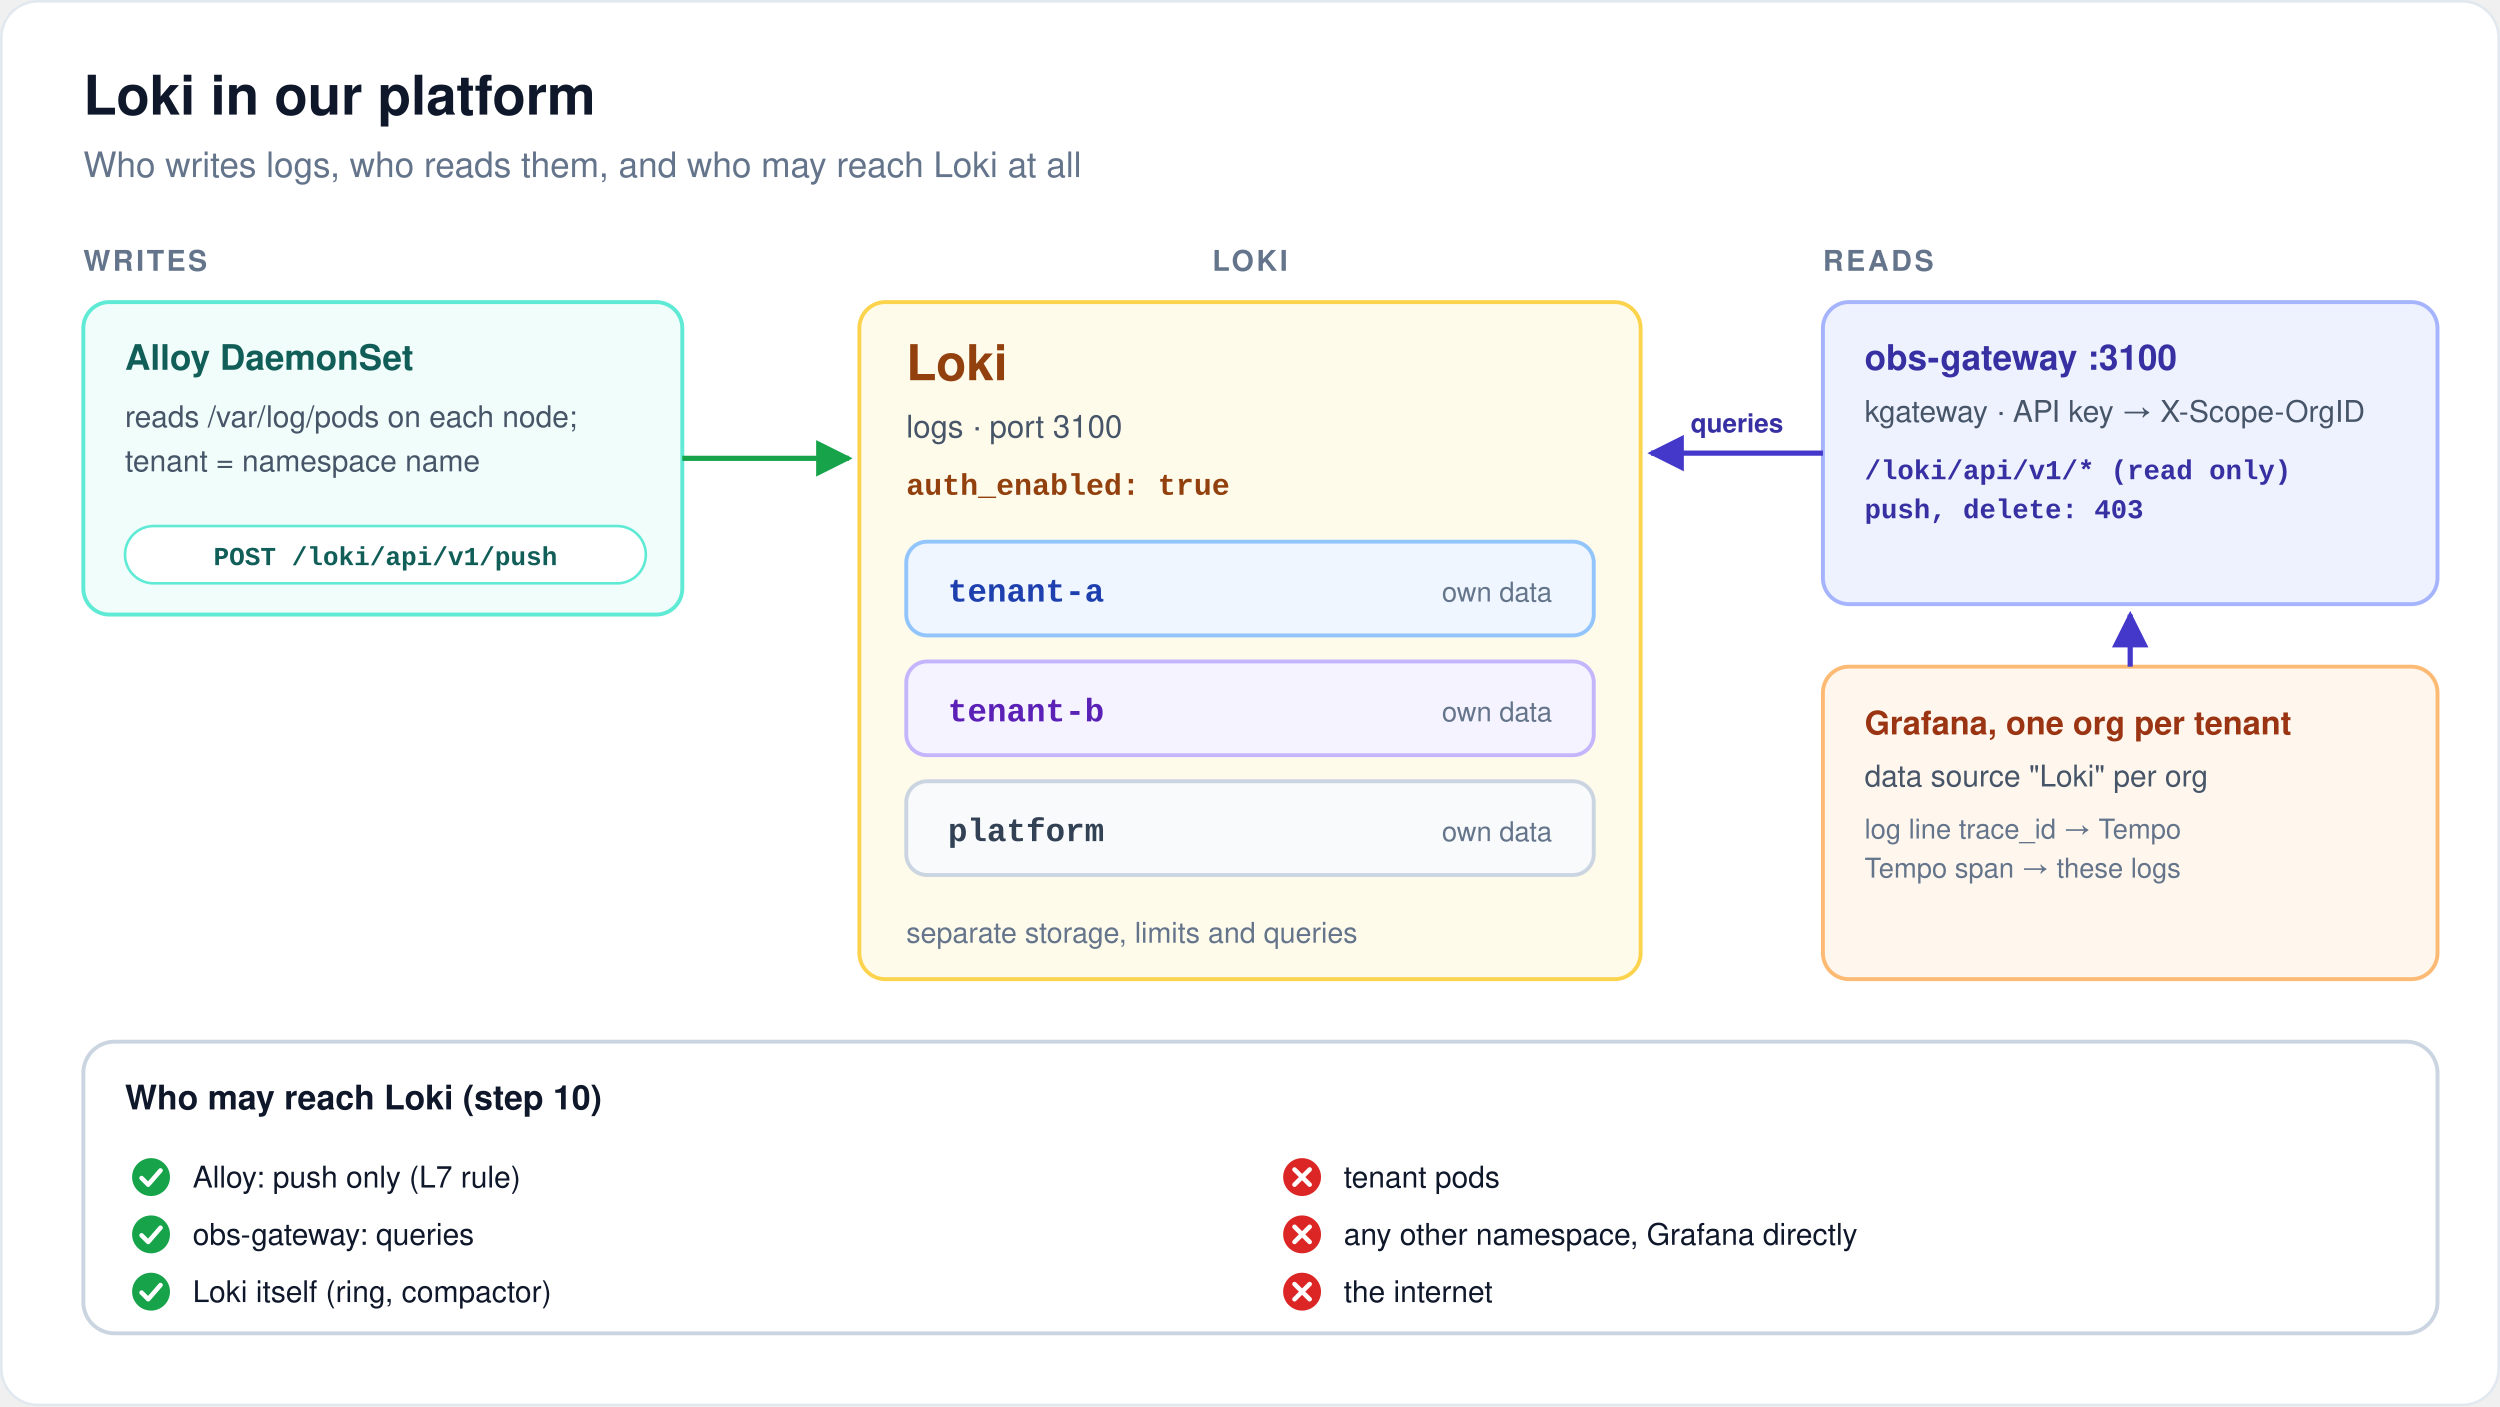
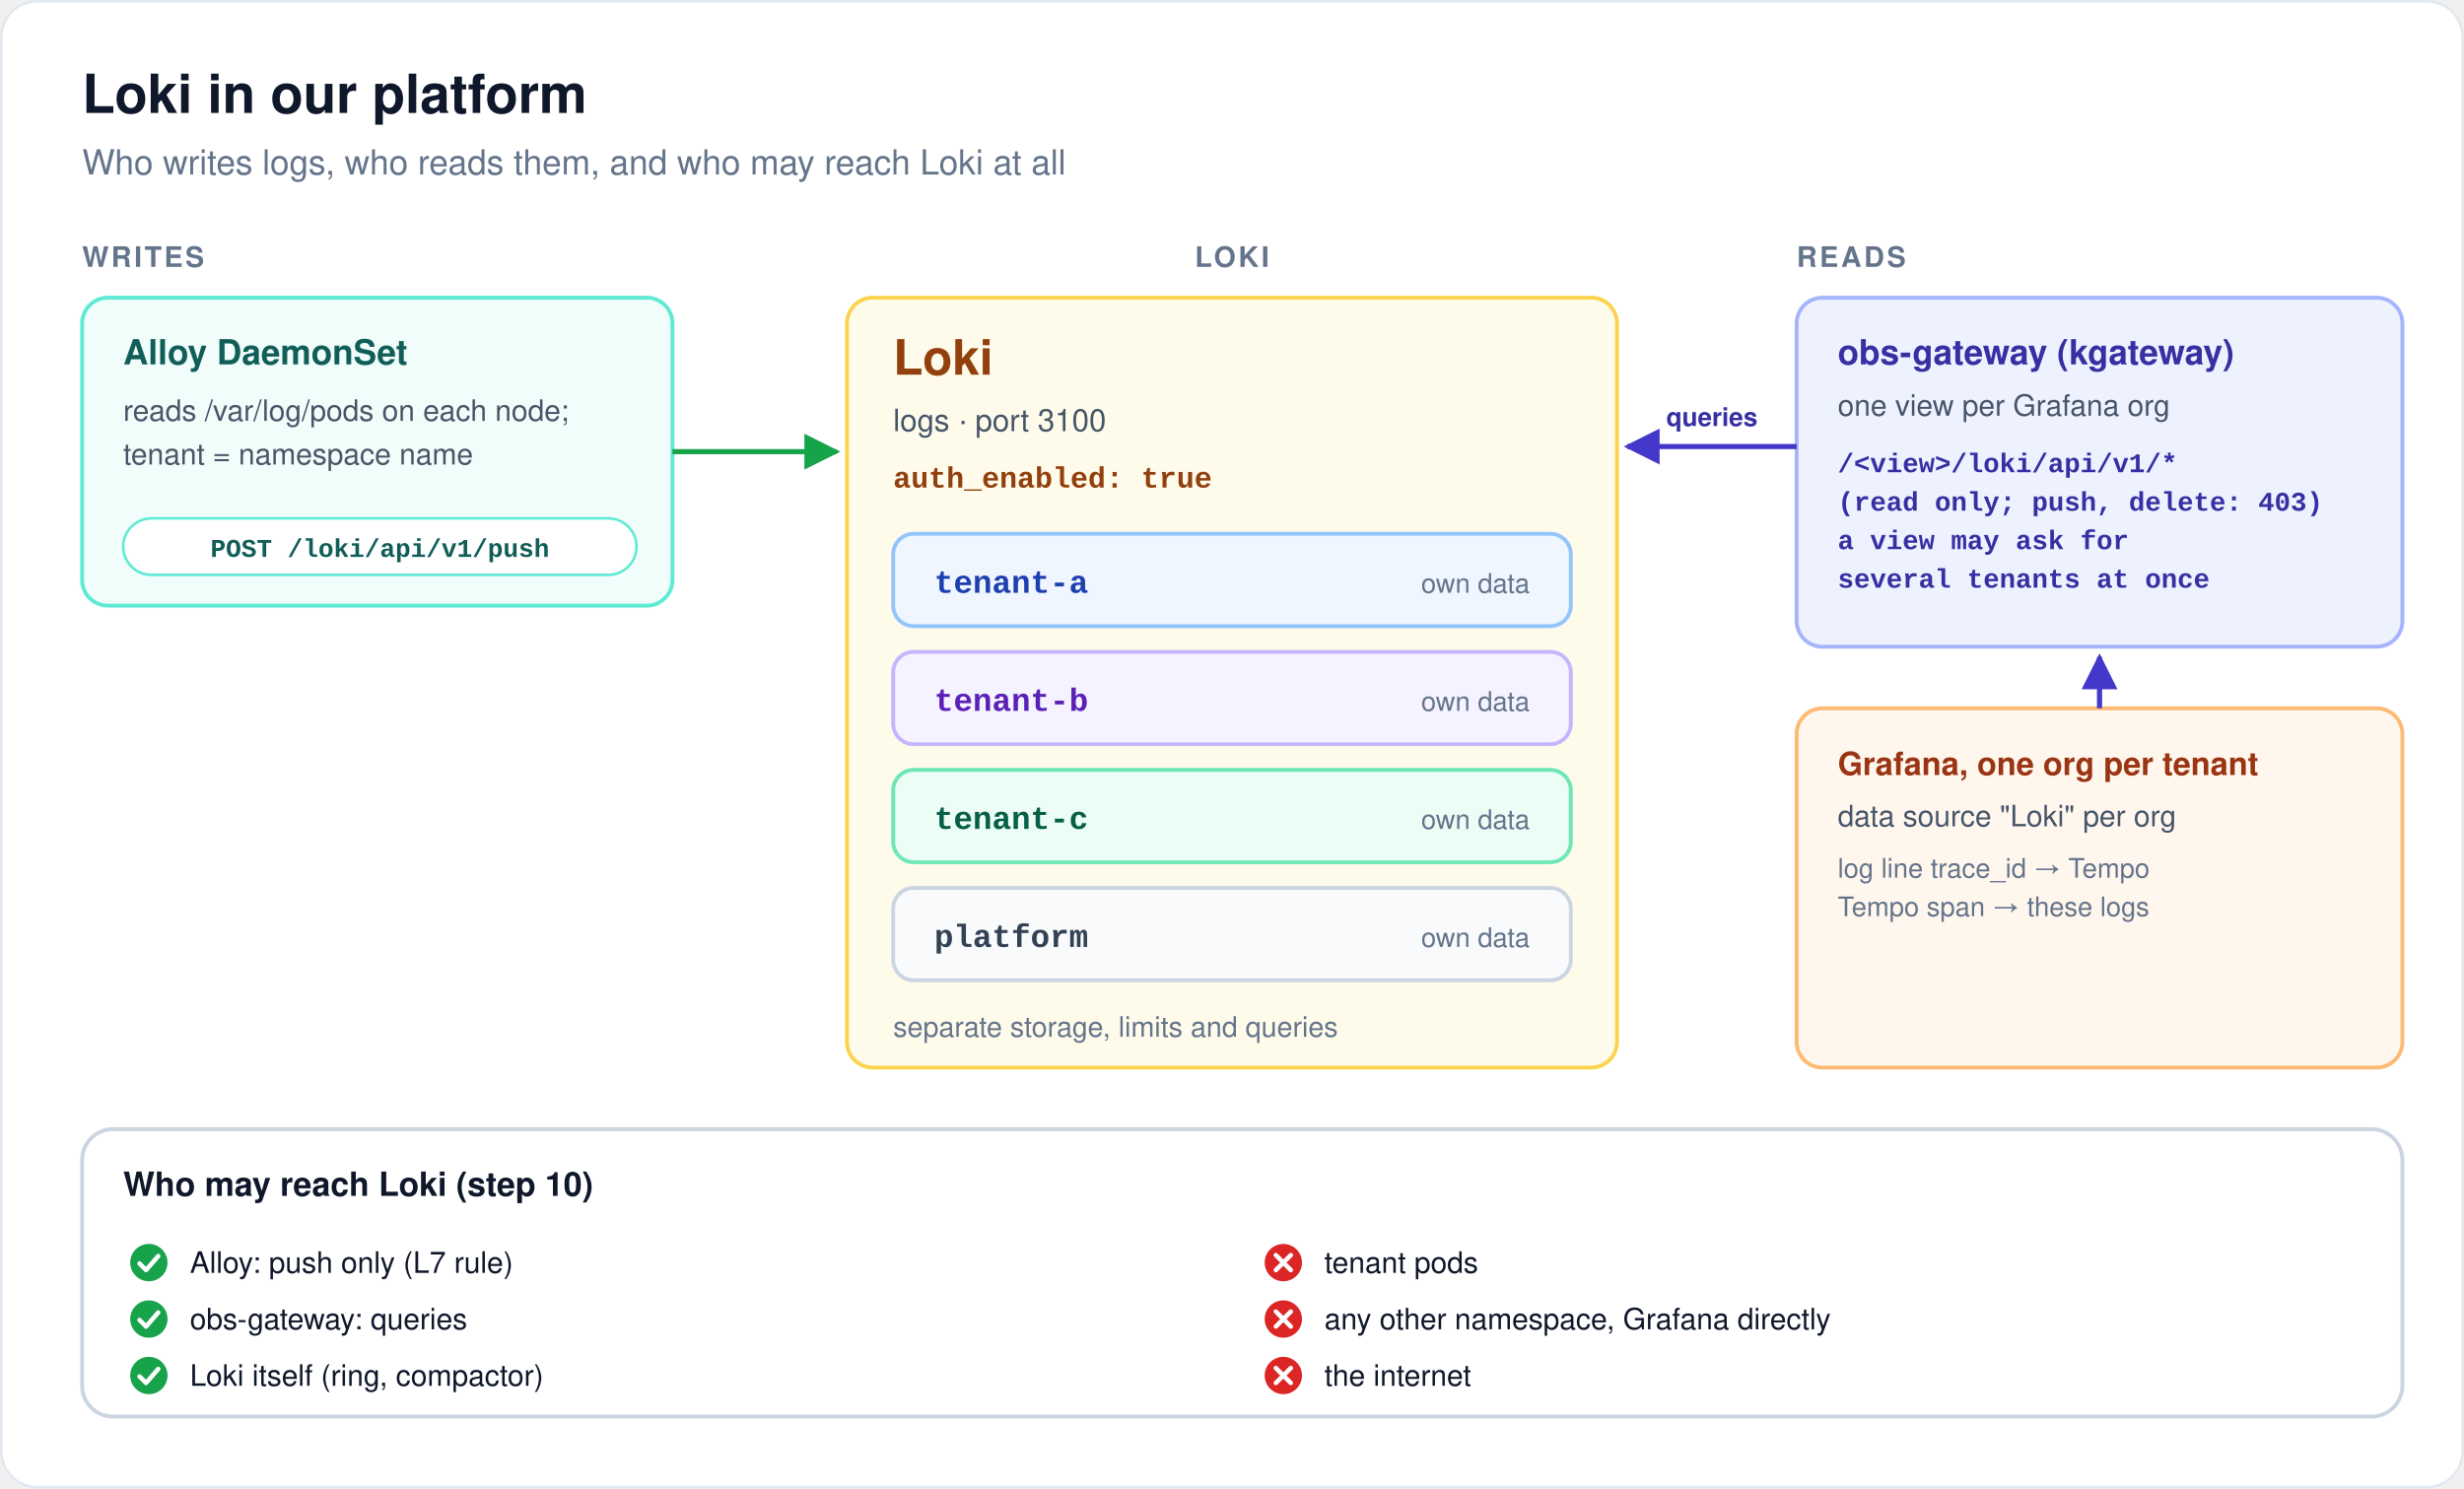
- <svg xmlns="http://www.w3.org/2000/svg" width="960" height="540" viewBox="0 0 960 540" role="img" aria-labelledby="t">
+ <svg xmlns="http://www.w3.org/2000/svg" width="960" height="580" viewBox="0 0 960 580" role="img" aria-labelledby="t">
  <defs>
    <marker id="ah16A34A" viewBox="0 0 10 10" refX="9" refY="5" markerWidth="7" markerHeight="7" orient="auto-start-reverse">
      <path d="M0,0 L10,5 L0,10 z" fill="#16A34A" />
    </marker>
    <marker id="ah4338CA" viewBox="0 0 10 10" refX="9" refY="5" markerWidth="7" markerHeight="7" orient="auto-start-reverse">
      <path d="M0,0 L10,5 L0,10 z" fill="#4338CA" />
    </marker>
  </defs>
-   <rect x="0.5" y="0.5" width="959" height="539" rx="14" fill="#FFFFFF" stroke="#E2E8F0" />
+   <rect x="0.5" y="0.5" width="959" height="579" rx="14" fill="#FFFFFF" stroke="#E2E8F0" />
  <text x="32" y="44" font-family="'Segoe UI', 'Helvetica Neue', Helvetica, Arial, sans-serif" font-size="21" font-weight="700" fill="#0F172A">Loki in our platform</text>
  <text x="32" y="68" font-family="'Segoe UI', 'Helvetica Neue', Helvetica, Arial, sans-serif" font-size="13.5" fill="#64748B">Who writes logs, who reads them, and who may reach Loki at all</text>
  <text x="32" y="104" font-family="'Segoe UI', 'Helvetica Neue', Helvetica, Arial, sans-serif" font-size="11" font-weight="700" fill="#64748B" text-anchor="start" letter-spacing="1">WRITES</text>
  <text x="480" y="104" font-family="'Segoe UI', 'Helvetica Neue', Helvetica, Arial, sans-serif" font-size="11" font-weight="700" fill="#64748B" text-anchor="middle" letter-spacing="1">LOKI</text>
  <text x="700" y="104" font-family="'Segoe UI', 'Helvetica Neue', Helvetica, Arial, sans-serif" font-size="11" font-weight="700" fill="#64748B" text-anchor="start" letter-spacing="1">READS</text>
  <rect x="32" y="116" width="230" height="120" rx="10" fill="#F0FDFA" stroke="#5EEAD4" stroke-width="1.5" />
  <text x="48" y="142" font-family="'Segoe UI', 'Helvetica Neue', Helvetica, Arial, sans-serif" font-size="13.5" font-weight="700" fill="#115E59" text-anchor="start">Alloy DaemonSet</text>
  <text x="48" y="164" font-family="'Segoe UI', 'Helvetica Neue', Helvetica, Arial, sans-serif" font-size="11.5" font-weight="400" fill="#475569" text-anchor="start">reads /var/log/pods on each node;</text>
  <text x="48" y="181" font-family="'Segoe UI', 'Helvetica Neue', Helvetica, Arial, sans-serif" font-size="11.5" font-weight="400" fill="#475569" text-anchor="start">tenant = namespace name</text>
  <rect x="48" y="202" width="200" height="22" rx="11" fill="#FFFFFF" stroke="#5EEAD4" stroke-width="1" />
  <text x="148" y="217" font-family="Consolas, 'SFMono-Regular', 'Liberation Mono', Menlo, monospace" font-size="10" font-weight="600" fill="#115E59" text-anchor="middle">POST /loki/api/v1/push</text>
  <path d="M262,176.0 L326,176.0" fill="none" stroke="#16A34A" stroke-width="2" stroke-linejoin="round" marker-end="url(#ah16A34A)" />
-   <rect x="330" y="116" width="300" height="260" rx="10" fill="#FFFBEB" stroke="#FCD34D" stroke-width="1.5" />
+   <rect x="330" y="116" width="300" height="300" rx="10" fill="#FFFBEB" stroke="#FCD34D" stroke-width="1.5" />
  <text x="348" y="146" font-family="'Segoe UI', 'Helvetica Neue', Helvetica, Arial, sans-serif" font-size="19" font-weight="700" fill="#92400E" text-anchor="start">Loki</text>
  <text x="348" y="168" font-family="'Segoe UI', 'Helvetica Neue', Helvetica, Arial, sans-serif" font-size="12" font-weight="400" fill="#475569" text-anchor="start">logs · port 3100</text>
  <text x="348" y="190" font-family="Consolas, 'SFMono-Regular', 'Liberation Mono', Menlo, monospace" font-size="11.5" font-weight="600" fill="#92400E" text-anchor="start">auth_enabled: true</text>
  <rect x="348" y="208" width="264" height="36" rx="8" fill="#EFF6FF" stroke="#93C5FD" stroke-width="1.5" />
  <text x="364" y="231" font-family="Consolas, 'SFMono-Regular', 'Liberation Mono', Menlo, monospace" font-size="12.5" font-weight="700" fill="#1E40AF" text-anchor="start">tenant-a</text>
  <text x="596" y="231" font-family="'Segoe UI', 'Helvetica Neue', Helvetica, Arial, sans-serif" font-size="10.5" font-weight="400" fill="#64748B" text-anchor="end">own data</text>
  <rect x="348" y="254" width="264" height="36" rx="8" fill="#F5F3FF" stroke="#C4B5FD" stroke-width="1.5" />
  <text x="364" y="277" font-family="Consolas, 'SFMono-Regular', 'Liberation Mono', Menlo, monospace" font-size="12.5" font-weight="700" fill="#5B21B6" text-anchor="start">tenant-b</text>
  <text x="596" y="277" font-family="'Segoe UI', 'Helvetica Neue', Helvetica, Arial, sans-serif" font-size="10.5" font-weight="400" fill="#64748B" text-anchor="end">own data</text>
-   <rect x="348" y="300" width="264" height="36" rx="8" fill="#F8FAFC" stroke="#CBD5E1" stroke-width="1.5" />
-   <text x="364" y="323" font-family="Consolas, 'SFMono-Regular', 'Liberation Mono', Menlo, monospace" font-size="12.5" font-weight="700" fill="#334155" text-anchor="start">platform</text>
+   <rect x="348" y="300" width="264" height="36" rx="8" fill="#ECFDF5" stroke="#6EE7B7" stroke-width="1.5" />
+   <text x="364" y="323" font-family="Consolas, 'SFMono-Regular', 'Liberation Mono', Menlo, monospace" font-size="12.5" font-weight="700" fill="#065F46" text-anchor="start">tenant-c</text>
  <text x="596" y="323" font-family="'Segoe UI', 'Helvetica Neue', Helvetica, Arial, sans-serif" font-size="10.5" font-weight="400" fill="#64748B" text-anchor="end">own data</text>
-   <text x="348" y="362" font-family="'Segoe UI', 'Helvetica Neue', Helvetica, Arial, sans-serif" font-size="11" font-weight="400" fill="#64748B" text-anchor="start">separate storage, limits and queries</text>
-   <rect x="700" y="116" width="236" height="116" rx="10" fill="#EEF2FF" stroke="#A5B4FC" stroke-width="1.5" />
-   <text x="716" y="142" font-family="'Segoe UI', 'Helvetica Neue', Helvetica, Arial, sans-serif" font-size="13.5" font-weight="700" fill="#3730A3" text-anchor="start">obs-gateway :3100</text>
-   <text x="716" y="162" font-family="'Segoe UI', 'Helvetica Neue', Helvetica, Arial, sans-serif" font-size="11.5" font-weight="400" fill="#475569" text-anchor="start">kgateway · API key → X-Scope-OrgID</text>
-   <text x="716" y="184" font-family="Consolas, 'SFMono-Regular', 'Liberation Mono', Menlo, monospace" font-size="10.5" font-weight="600" fill="#3730A3" text-anchor="start">/loki/api/v1/* (read only)</text>
-   <text x="716" y="199" font-family="Consolas, 'SFMono-Regular', 'Liberation Mono', Menlo, monospace" font-size="10.5" font-weight="600" fill="#3730A3" text-anchor="start">push, delete: 403</text>
+   <rect x="348" y="346" width="264" height="36" rx="8" fill="#F8FAFC" stroke="#CBD5E1" stroke-width="1.5" />
+   <text x="364" y="369" font-family="Consolas, 'SFMono-Regular', 'Liberation Mono', Menlo, monospace" font-size="12.5" font-weight="700" fill="#334155" text-anchor="start">platform</text>
+   <text x="596" y="369" font-family="'Segoe UI', 'Helvetica Neue', Helvetica, Arial, sans-serif" font-size="10.5" font-weight="400" fill="#64748B" text-anchor="end">own data</text>
+   <text x="348" y="404" font-family="'Segoe UI', 'Helvetica Neue', Helvetica, Arial, sans-serif" font-size="11" font-weight="400" fill="#64748B" text-anchor="start">separate storage, limits and queries</text>
+   <rect x="700" y="116" width="236" height="136" rx="10" fill="#EEF2FF" stroke="#A5B4FC" stroke-width="1.5" />
+   <text x="716" y="142" font-family="'Segoe UI', 'Helvetica Neue', Helvetica, Arial, sans-serif" font-size="13.5" font-weight="700" fill="#3730A3" text-anchor="start">obs-gateway (kgateway)</text>
+   <text x="716" y="162" font-family="'Segoe UI', 'Helvetica Neue', Helvetica, Arial, sans-serif" font-size="11.5" font-weight="400" fill="#475569" text-anchor="start">one view per Grafana org</text>
+   <text x="716" y="184" font-family="Consolas, 'SFMono-Regular', 'Liberation Mono', Menlo, monospace" font-size="10.5" font-weight="600" fill="#3730A3" text-anchor="start">/&lt;view&gt;/loki/api/v1/*</text>
+   <text x="716" y="199" font-family="Consolas, 'SFMono-Regular', 'Liberation Mono', Menlo, monospace" font-size="10.5" font-weight="600" fill="#3730A3" text-anchor="start">(read only; push, delete: 403)</text>
+   <text x="716" y="214" font-family="Consolas, 'SFMono-Regular', 'Liberation Mono', Menlo, monospace" font-size="10.5" font-weight="600" fill="#3730A3" text-anchor="start">a view may ask for</text>
+   <text x="716" y="229" font-family="Consolas, 'SFMono-Regular', 'Liberation Mono', Menlo, monospace" font-size="10.5" font-weight="600" fill="#3730A3" text-anchor="start">several tenants at once</text>
  <path d="M700,174 L634,174" fill="none" stroke="#4338CA" stroke-width="2" stroke-linejoin="round" marker-end="url(#ah4338CA)" />
  <text x="667" y="166" font-family="'Segoe UI', 'Helvetica Neue', Helvetica, Arial, sans-serif" font-size="10" font-weight="600" fill="#3730A3" text-anchor="middle">queries</text>
-   <rect x="700" y="256" width="236" height="120" rx="10" fill="#FFF7ED" stroke="#FDBA74" stroke-width="1.5" />
-   <text x="716" y="282" font-family="'Segoe UI', 'Helvetica Neue', Helvetica, Arial, sans-serif" font-size="12.5" font-weight="700" fill="#9A3412" text-anchor="start">Grafana, one org per tenant</text>
-   <text x="716" y="302" font-family="'Segoe UI', 'Helvetica Neue', Helvetica, Arial, sans-serif" font-size="11.5" font-weight="400" fill="#475569" text-anchor="start">data source "Loki" per org</text>
-   <text x="716" y="322" font-family="'Segoe UI', 'Helvetica Neue', Helvetica, Arial, sans-serif" font-size="10.5" font-weight="400" fill="#64748B" text-anchor="start">log line trace_id → Tempo</text>
-   <text x="716" y="337" font-family="'Segoe UI', 'Helvetica Neue', Helvetica, Arial, sans-serif" font-size="10.5" font-weight="400" fill="#64748B" text-anchor="start">Tempo span → these logs</text>
-   <path d="M818,256 L818,236" fill="none" stroke="#4338CA" stroke-width="2" stroke-linejoin="round" marker-end="url(#ah4338CA)" />
-   <rect x="32" y="400" width="904" height="112" rx="12" fill="#FFFFFF" stroke="#CBD5E1" stroke-width="1.5" />
-   <text x="48" y="426" font-family="'Segoe UI', 'Helvetica Neue', Helvetica, Arial, sans-serif" font-size="13" font-weight="700" fill="#0F172A" text-anchor="start">Who may reach Loki (step 10)</text>
-   <g transform="translate(58,452) scale(0.7272727)">
+   <rect x="700" y="276" width="236" height="140" rx="10" fill="#FFF7ED" stroke="#FDBA74" stroke-width="1.5" />
+   <text x="716" y="302" font-family="'Segoe UI', 'Helvetica Neue', Helvetica, Arial, sans-serif" font-size="12.5" font-weight="700" fill="#9A3412" text-anchor="start">Grafana, one org per tenant</text>
+   <text x="716" y="322" font-family="'Segoe UI', 'Helvetica Neue', Helvetica, Arial, sans-serif" font-size="11.5" font-weight="400" fill="#475569" text-anchor="start">data source "Loki" per org</text>
+   <text x="716" y="342" font-family="'Segoe UI', 'Helvetica Neue', Helvetica, Arial, sans-serif" font-size="10.5" font-weight="400" fill="#64748B" text-anchor="start">log line trace_id → Tempo</text>
+   <text x="716" y="357" font-family="'Segoe UI', 'Helvetica Neue', Helvetica, Arial, sans-serif" font-size="10.5" font-weight="400" fill="#64748B" text-anchor="start">Tempo span → these logs</text>
+   <path d="M818,276 L818,256" fill="none" stroke="#4338CA" stroke-width="2" stroke-linejoin="round" marker-end="url(#ah4338CA)" />
+   <rect x="32" y="440" width="904" height="112" rx="12" fill="#FFFFFF" stroke="#CBD5E1" stroke-width="1.5" />
+   <text x="48" y="466" font-family="'Segoe UI', 'Helvetica Neue', Helvetica, Arial, sans-serif" font-size="13" font-weight="700" fill="#0F172A" text-anchor="start">Who may reach Loki (step 10)</text>
+   <g transform="translate(58,492) scale(0.7272727)">
    <circle r="11" fill="#16A34A" stroke="#FFFFFF" stroke-width="2" />
    <path d="M-5,0.5 L-1.5,4 L5,-3.5" fill="none" stroke="#FFFFFF" stroke-width="2.4" stroke-linecap="round" stroke-linejoin="round" />
  </g>
-   <text x="74" y="456" font-family="'Segoe UI', 'Helvetica Neue', Helvetica, Arial, sans-serif" font-size="11.5" font-weight="400" fill="#0F172A" text-anchor="start">Alloy: push only (L7 rule)</text>
-   <g transform="translate(58,474) scale(0.7272727)">
+   <text x="74" y="496" font-family="'Segoe UI', 'Helvetica Neue', Helvetica, Arial, sans-serif" font-size="11.5" font-weight="400" fill="#0F172A" text-anchor="start">Alloy: push only (L7 rule)</text>
+   <g transform="translate(58,514) scale(0.7272727)">
    <circle r="11" fill="#16A34A" stroke="#FFFFFF" stroke-width="2" />
    <path d="M-5,0.5 L-1.5,4 L5,-3.5" fill="none" stroke="#FFFFFF" stroke-width="2.4" stroke-linecap="round" stroke-linejoin="round" />
  </g>
-   <text x="74" y="478" font-family="'Segoe UI', 'Helvetica Neue', Helvetica, Arial, sans-serif" font-size="11.5" font-weight="400" fill="#0F172A" text-anchor="start">obs-gateway: queries</text>
-   <g transform="translate(58,496) scale(0.7272727)">
+   <text x="74" y="518" font-family="'Segoe UI', 'Helvetica Neue', Helvetica, Arial, sans-serif" font-size="11.5" font-weight="400" fill="#0F172A" text-anchor="start">obs-gateway: queries</text>
+   <g transform="translate(58,536) scale(0.7272727)">
    <circle r="11" fill="#16A34A" stroke="#FFFFFF" stroke-width="2" />
    <path d="M-5,0.5 L-1.5,4 L5,-3.5" fill="none" stroke="#FFFFFF" stroke-width="2.4" stroke-linecap="round" stroke-linejoin="round" />
  </g>
-   <text x="74" y="500" font-family="'Segoe UI', 'Helvetica Neue', Helvetica, Arial, sans-serif" font-size="11.5" font-weight="400" fill="#0F172A" text-anchor="start">Loki itself (ring, compactor)</text>
-   <g transform="translate(500,452) scale(0.7272727)">
+   <text x="74" y="540" font-family="'Segoe UI', 'Helvetica Neue', Helvetica, Arial, sans-serif" font-size="11.5" font-weight="400" fill="#0F172A" text-anchor="start">Loki itself (ring, compactor)</text>
+   <g transform="translate(500,492) scale(0.7272727)">
    <circle r="11" fill="#DC2626" stroke="#FFFFFF" stroke-width="2" />
    <path d="M-4,-4 L4,4 M4,-4 L-4,4" fill="none" stroke="#FFFFFF" stroke-width="2.4" stroke-linecap="round" />
  </g>
-   <text x="516" y="456" font-family="'Segoe UI', 'Helvetica Neue', Helvetica, Arial, sans-serif" font-size="11.5" font-weight="400" fill="#0F172A" text-anchor="start">tenant pods</text>
-   <g transform="translate(500,474) scale(0.7272727)">
+   <text x="516" y="496" font-family="'Segoe UI', 'Helvetica Neue', Helvetica, Arial, sans-serif" font-size="11.5" font-weight="400" fill="#0F172A" text-anchor="start">tenant pods</text>
+   <g transform="translate(500,514) scale(0.7272727)">
    <circle r="11" fill="#DC2626" stroke="#FFFFFF" stroke-width="2" />
    <path d="M-4,-4 L4,4 M4,-4 L-4,4" fill="none" stroke="#FFFFFF" stroke-width="2.4" stroke-linecap="round" />
  </g>
-   <text x="516" y="478" font-family="'Segoe UI', 'Helvetica Neue', Helvetica, Arial, sans-serif" font-size="11.5" font-weight="400" fill="#0F172A" text-anchor="start">any other namespace, Grafana directly</text>
-   <g transform="translate(500,496) scale(0.7272727)">
+   <text x="516" y="518" font-family="'Segoe UI', 'Helvetica Neue', Helvetica, Arial, sans-serif" font-size="11.5" font-weight="400" fill="#0F172A" text-anchor="start">any other namespace, Grafana directly</text>
+   <g transform="translate(500,536) scale(0.7272727)">
    <circle r="11" fill="#DC2626" stroke="#FFFFFF" stroke-width="2" />
    <path d="M-4,-4 L4,4 M4,-4 L-4,4" fill="none" stroke="#FFFFFF" stroke-width="2.4" stroke-linecap="round" />
  </g>
-   <text x="516" y="500" font-family="'Segoe UI', 'Helvetica Neue', Helvetica, Arial, sans-serif" font-size="11.5" font-weight="400" fill="#0F172A" text-anchor="start">the internet</text>
+   <text x="516" y="540" font-family="'Segoe UI', 'Helvetica Neue', Helvetica, Arial, sans-serif" font-size="11.5" font-weight="400" fill="#0F172A" text-anchor="start">the internet</text>
</svg>
